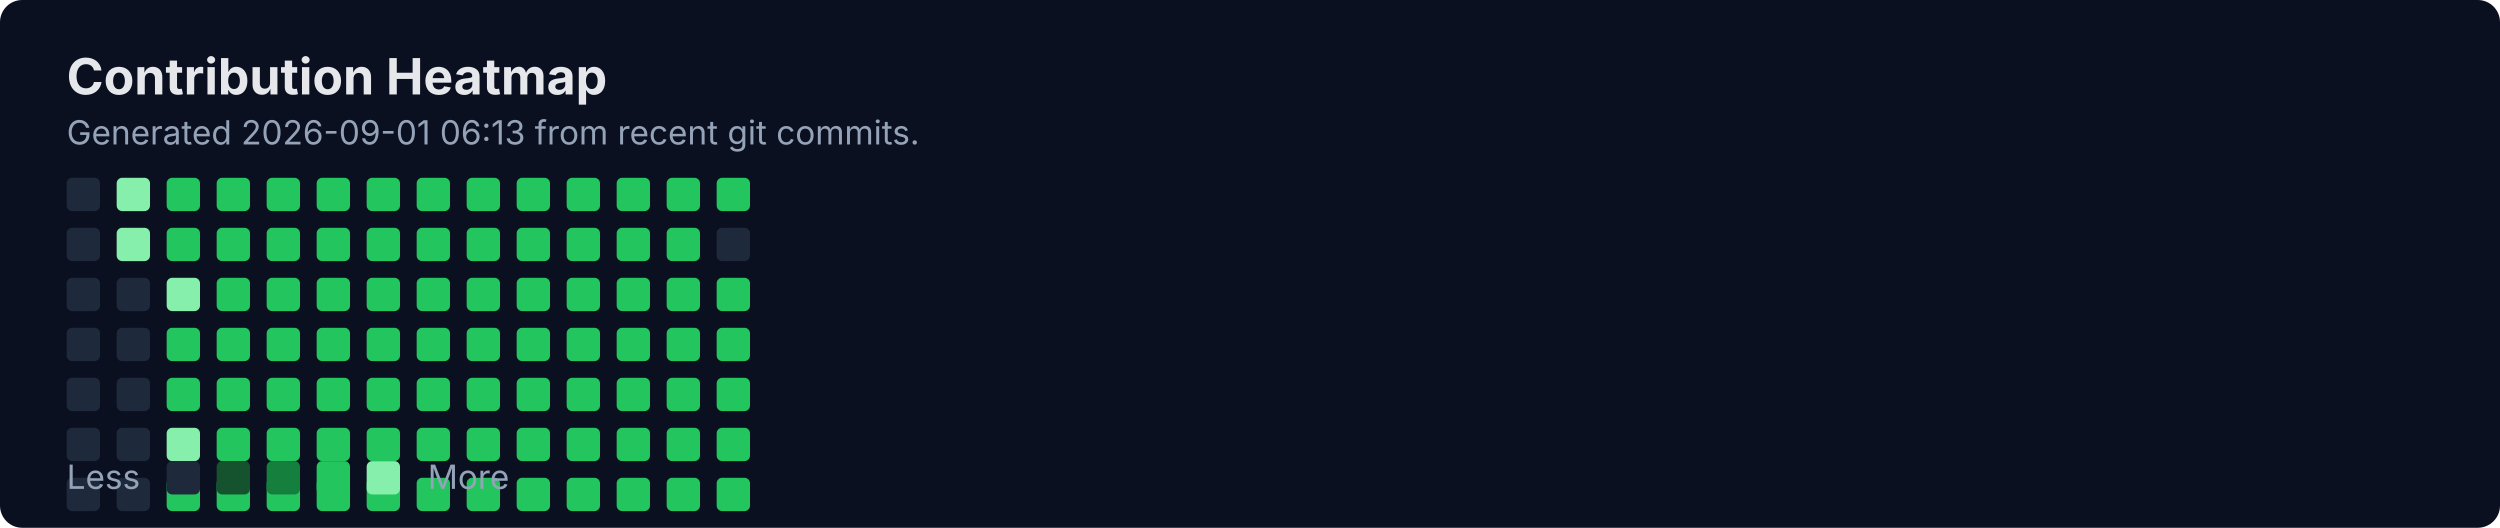
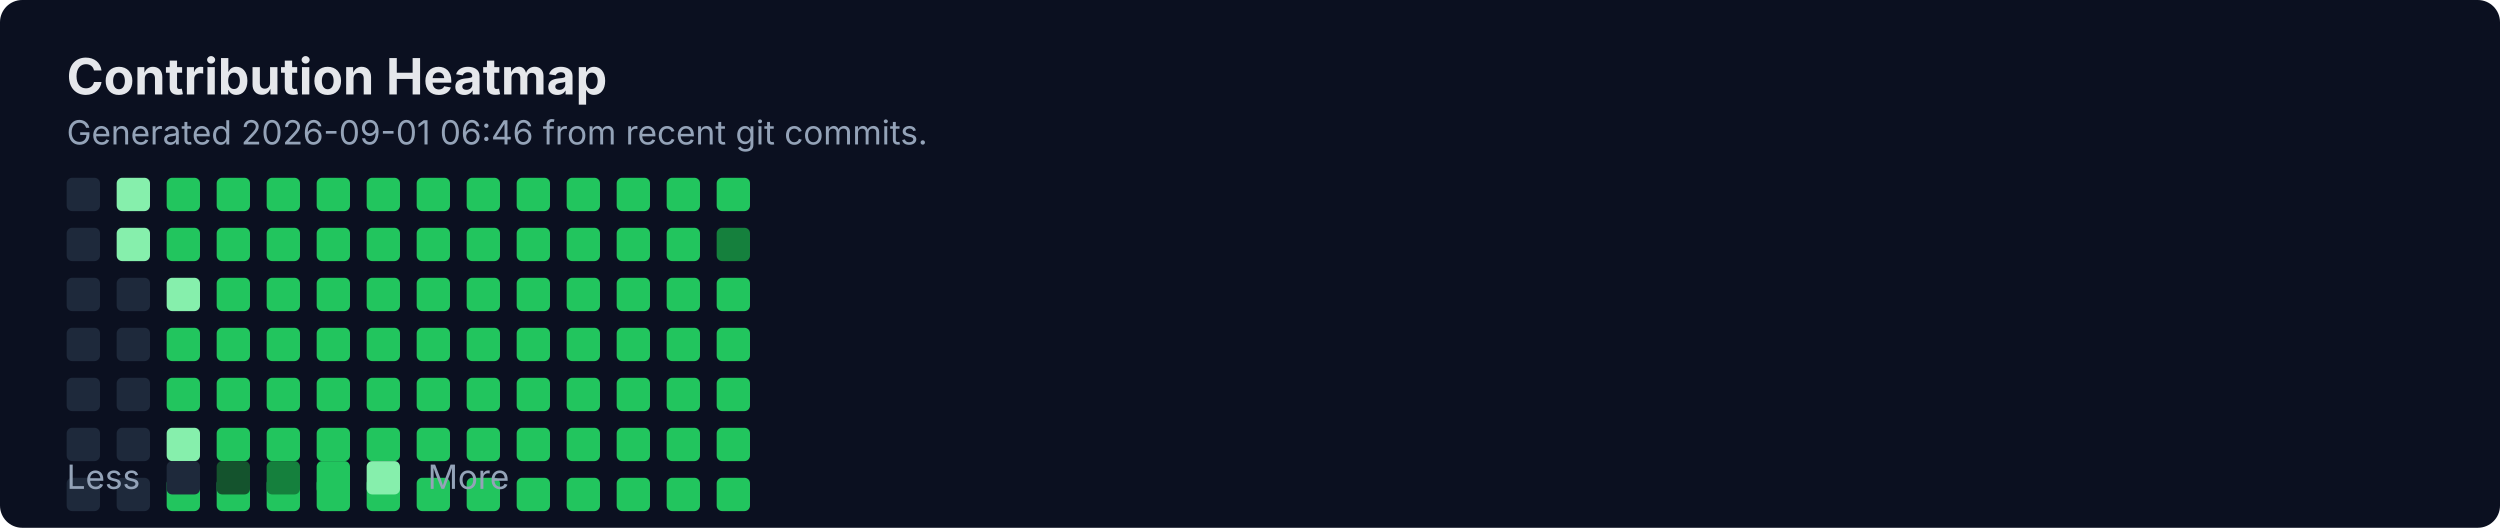
<svg xmlns="http://www.w3.org/2000/svg" width="900" height="190" viewBox="0 0 900 190" fill="none" role="img" aria-labelledby="title">
  <rect width="900" height="190" rx="8" fill="#0B1020" />
  <text x="24" y="34" fill="#E5E7EB" font-family="Inter, Segoe UI, Arial" font-size="18" font-weight="700">Contribution Heatmap</text>
-   <text x="24" y="52" fill="#94A3B8" font-family="Inter, Segoe UI, Arial" font-size="12">Generated 2026-09-01 06:13 from recent git commits.</text>
+   <text x="24" y="52" fill="#94A3B8" font-family="Inter, Segoe UI, Arial" font-size="12">Generated 2026-09-01 06:46 from recent git commits.</text>
  <rect x="24" y="100" width="12" height="12" rx="2" fill="#1E293B" />
  <rect x="24" y="118" width="12" height="12" rx="2" fill="#1E293B" />
  <rect x="24" y="136" width="12" height="12" rx="2" fill="#1E293B" />
  <rect x="24" y="154" width="12" height="12" rx="2" fill="#1E293B" />
  <rect x="24" y="172" width="12" height="12" rx="2" fill="#1E293B" />
  <rect x="24" y="64" width="12" height="12" rx="2" fill="#1E293B" />
  <rect x="24" y="82" width="12" height="12" rx="2" fill="#1E293B" />
  <rect x="42" y="100" width="12" height="12" rx="2" fill="#1E293B" />
  <rect x="42" y="118" width="12" height="12" rx="2" fill="#1E293B" />
  <rect x="42" y="136" width="12" height="12" rx="2" fill="#1E293B" />
  <rect x="42" y="154" width="12" height="12" rx="2" fill="#1E293B" />
  <rect x="42" y="172" width="12" height="12" rx="2" fill="#1E293B" />
  <rect x="42" y="64" width="12" height="12" rx="2" fill="#86EFAC" />
  <rect x="42" y="82" width="12" height="12" rx="2" fill="#86EFAC" />
  <rect x="60" y="100" width="12" height="12" rx="2" fill="#86EFAC" />
  <rect x="60" y="118" width="12" height="12" rx="2" fill="#22C55E" />
  <rect x="60" y="136" width="12" height="12" rx="2" fill="#22C55E" />
  <rect x="60" y="154" width="12" height="12" rx="2" fill="#86EFAC" />
  <rect x="60" y="172" width="12" height="12" rx="2" fill="#22C55E" />
  <rect x="60" y="64" width="12" height="12" rx="2" fill="#22C55E" />
  <rect x="60" y="82" width="12" height="12" rx="2" fill="#22C55E" />
  <rect x="78" y="100" width="12" height="12" rx="2" fill="#22C55E" />
  <rect x="78" y="118" width="12" height="12" rx="2" fill="#22C55E" />
  <rect x="78" y="136" width="12" height="12" rx="2" fill="#22C55E" />
  <rect x="78" y="154" width="12" height="12" rx="2" fill="#22C55E" />
  <rect x="78" y="172" width="12" height="12" rx="2" fill="#22C55E" />
  <rect x="78" y="64" width="12" height="12" rx="2" fill="#22C55E" />
  <rect x="78" y="82" width="12" height="12" rx="2" fill="#22C55E" />
  <rect x="96" y="100" width="12" height="12" rx="2" fill="#22C55E" />
  <rect x="96" y="118" width="12" height="12" rx="2" fill="#22C55E" />
  <rect x="96" y="136" width="12" height="12" rx="2" fill="#22C55E" />
  <rect x="96" y="154" width="12" height="12" rx="2" fill="#22C55E" />
  <rect x="96" y="172" width="12" height="12" rx="2" fill="#22C55E" />
  <rect x="96" y="64" width="12" height="12" rx="2" fill="#22C55E" />
  <rect x="96" y="82" width="12" height="12" rx="2" fill="#22C55E" />
  <rect x="114" y="100" width="12" height="12" rx="2" fill="#22C55E" />
  <rect x="114" y="118" width="12" height="12" rx="2" fill="#22C55E" />
  <rect x="114" y="136" width="12" height="12" rx="2" fill="#22C55E" />
  <rect x="114" y="154" width="12" height="12" rx="2" fill="#22C55E" />
  <rect x="114" y="172" width="12" height="12" rx="2" fill="#22C55E" />
  <rect x="114" y="64" width="12" height="12" rx="2" fill="#22C55E" />
  <rect x="114" y="82" width="12" height="12" rx="2" fill="#22C55E" />
  <rect x="132" y="100" width="12" height="12" rx="2" fill="#22C55E" />
  <rect x="132" y="118" width="12" height="12" rx="2" fill="#22C55E" />
  <rect x="132" y="136" width="12" height="12" rx="2" fill="#22C55E" />
  <rect x="132" y="154" width="12" height="12" rx="2" fill="#22C55E" />
  <rect x="132" y="172" width="12" height="12" rx="2" fill="#22C55E" />
  <rect x="132" y="64" width="12" height="12" rx="2" fill="#22C55E" />
  <rect x="132" y="82" width="12" height="12" rx="2" fill="#22C55E" />
  <rect x="150" y="100" width="12" height="12" rx="2" fill="#22C55E" />
  <rect x="150" y="118" width="12" height="12" rx="2" fill="#22C55E" />
  <rect x="150" y="136" width="12" height="12" rx="2" fill="#22C55E" />
  <rect x="150" y="154" width="12" height="12" rx="2" fill="#22C55E" />
  <rect x="150" y="172" width="12" height="12" rx="2" fill="#22C55E" />
  <rect x="150" y="64" width="12" height="12" rx="2" fill="#22C55E" />
  <rect x="150" y="82" width="12" height="12" rx="2" fill="#22C55E" />
  <rect x="168" y="100" width="12" height="12" rx="2" fill="#22C55E" />
  <rect x="168" y="118" width="12" height="12" rx="2" fill="#22C55E" />
  <rect x="168" y="136" width="12" height="12" rx="2" fill="#22C55E" />
  <rect x="168" y="154" width="12" height="12" rx="2" fill="#22C55E" />
  <rect x="168" y="172" width="12" height="12" rx="2" fill="#22C55E" />
  <rect x="168" y="64" width="12" height="12" rx="2" fill="#22C55E" />
  <rect x="168" y="82" width="12" height="12" rx="2" fill="#22C55E" />
  <rect x="186" y="100" width="12" height="12" rx="2" fill="#22C55E" />
  <rect x="186" y="118" width="12" height="12" rx="2" fill="#22C55E" />
  <rect x="186" y="136" width="12" height="12" rx="2" fill="#22C55E" />
  <rect x="186" y="154" width="12" height="12" rx="2" fill="#22C55E" />
  <rect x="186" y="172" width="12" height="12" rx="2" fill="#22C55E" />
  <rect x="186" y="64" width="12" height="12" rx="2" fill="#22C55E" />
  <rect x="186" y="82" width="12" height="12" rx="2" fill="#22C55E" />
  <rect x="204" y="100" width="12" height="12" rx="2" fill="#22C55E" />
  <rect x="204" y="118" width="12" height="12" rx="2" fill="#22C55E" />
  <rect x="204" y="136" width="12" height="12" rx="2" fill="#22C55E" />
  <rect x="204" y="154" width="12" height="12" rx="2" fill="#22C55E" />
  <rect x="204" y="172" width="12" height="12" rx="2" fill="#22C55E" />
  <rect x="204" y="64" width="12" height="12" rx="2" fill="#22C55E" />
  <rect x="204" y="82" width="12" height="12" rx="2" fill="#22C55E" />
  <rect x="222" y="100" width="12" height="12" rx="2" fill="#22C55E" />
  <rect x="222" y="118" width="12" height="12" rx="2" fill="#22C55E" />
  <rect x="222" y="136" width="12" height="12" rx="2" fill="#22C55E" />
  <rect x="222" y="154" width="12" height="12" rx="2" fill="#22C55E" />
  <rect x="222" y="172" width="12" height="12" rx="2" fill="#22C55E" />
  <rect x="222" y="64" width="12" height="12" rx="2" fill="#22C55E" />
  <rect x="222" y="82" width="12" height="12" rx="2" fill="#22C55E" />
  <rect x="240" y="100" width="12" height="12" rx="2" fill="#22C55E" />
  <rect x="240" y="118" width="12" height="12" rx="2" fill="#22C55E" />
  <rect x="240" y="136" width="12" height="12" rx="2" fill="#22C55E" />
  <rect x="240" y="154" width="12" height="12" rx="2" fill="#22C55E" />
  <rect x="240" y="172" width="12" height="12" rx="2" fill="#22C55E" />
  <rect x="240" y="64" width="12" height="12" rx="2" fill="#22C55E" />
  <rect x="240" y="82" width="12" height="12" rx="2" fill="#22C55E" />
  <rect x="258" y="100" width="12" height="12" rx="2" fill="#22C55E" />
  <rect x="258" y="118" width="12" height="12" rx="2" fill="#22C55E" />
  <rect x="258" y="136" width="12" height="12" rx="2" fill="#22C55E" />
  <rect x="258" y="154" width="12" height="12" rx="2" fill="#22C55E" />
  <rect x="258" y="172" width="12" height="12" rx="2" fill="#22C55E" />
  <rect x="258" y="64" width="12" height="12" rx="2" fill="#22C55E" />
-   <rect x="258" y="82" width="12" height="12" rx="2" fill="#1E293B" />
+   <rect x="258" y="82" width="12" height="12" rx="2" fill="#15803D" />
  <text x="24" y="176" fill="#94A3B8" font-family="Inter, Segoe UI, Arial" font-size="12">Less</text>
  <rect x="60" y="166" width="12" height="12" rx="2" fill="#1E293B" />
  <rect x="78" y="166" width="12" height="12" rx="2" fill="#14532D" />
  <rect x="96" y="166" width="12" height="12" rx="2" fill="#15803D" />
  <rect x="114" y="166" width="12" height="12" rx="2" fill="#22C55E" />
  <rect x="132" y="166" width="12" height="12" rx="2" fill="#86EFAC" />
  <text x="154" y="176" fill="#94A3B8" font-family="Inter, Segoe UI, Arial" font-size="12">More</text>
</svg>
